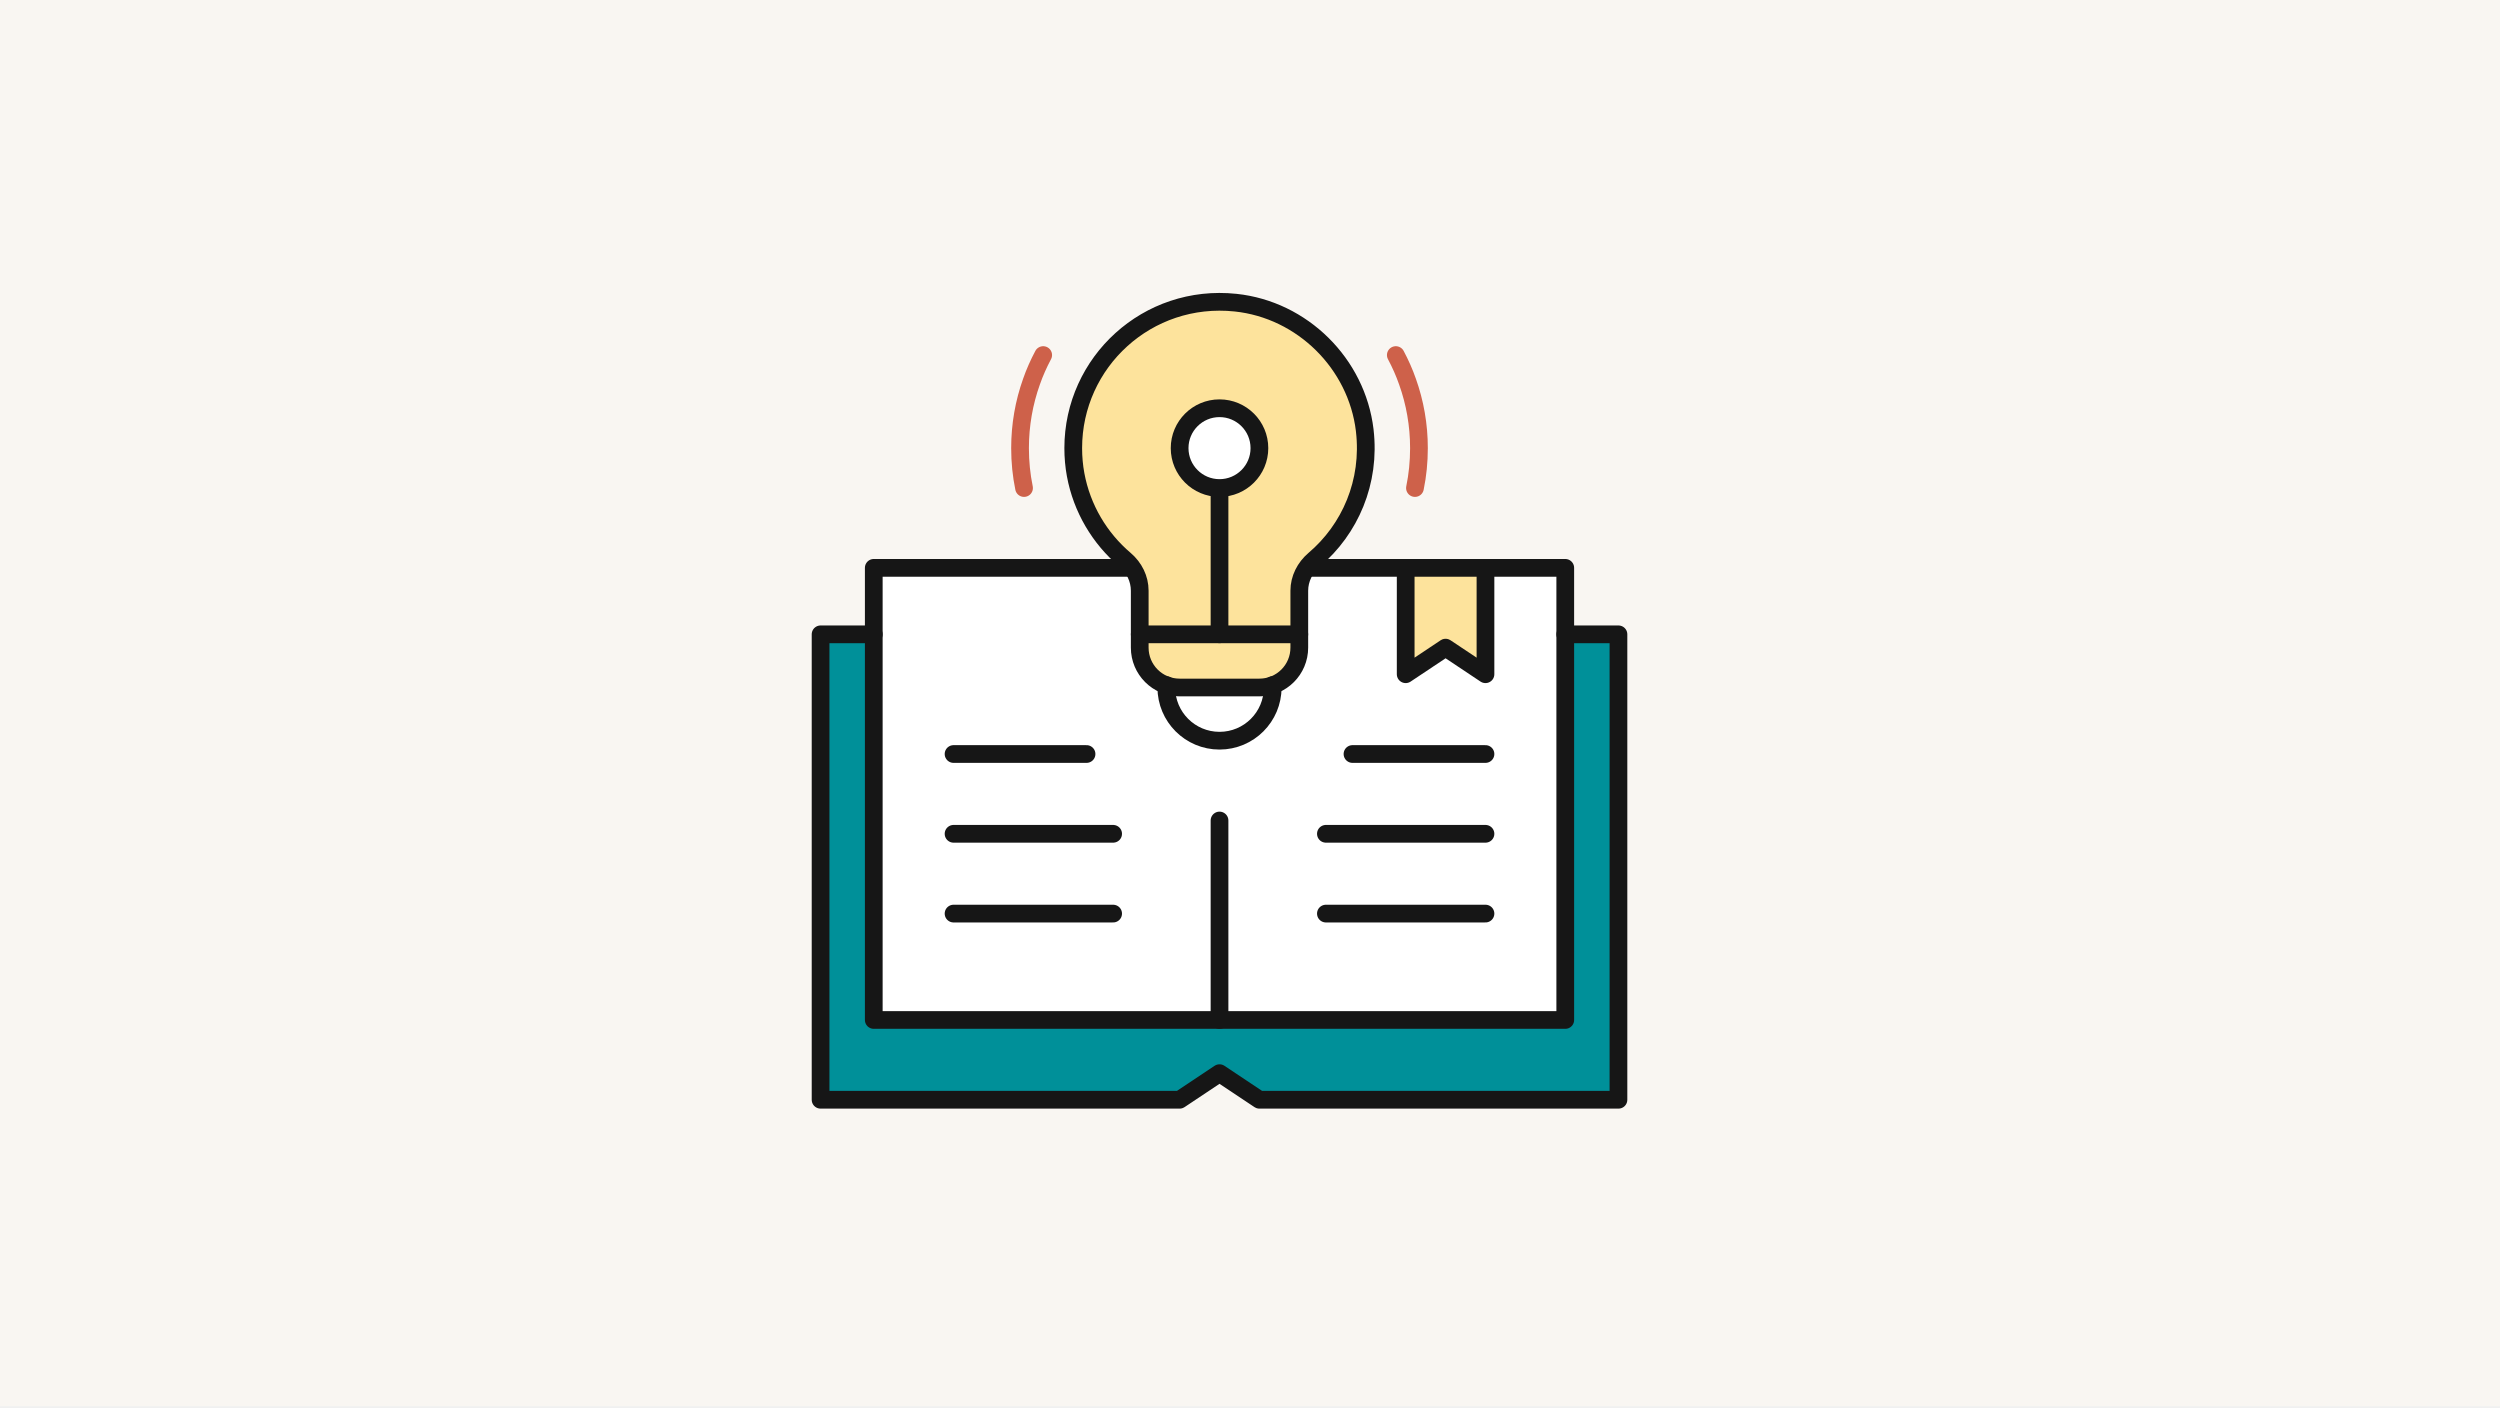
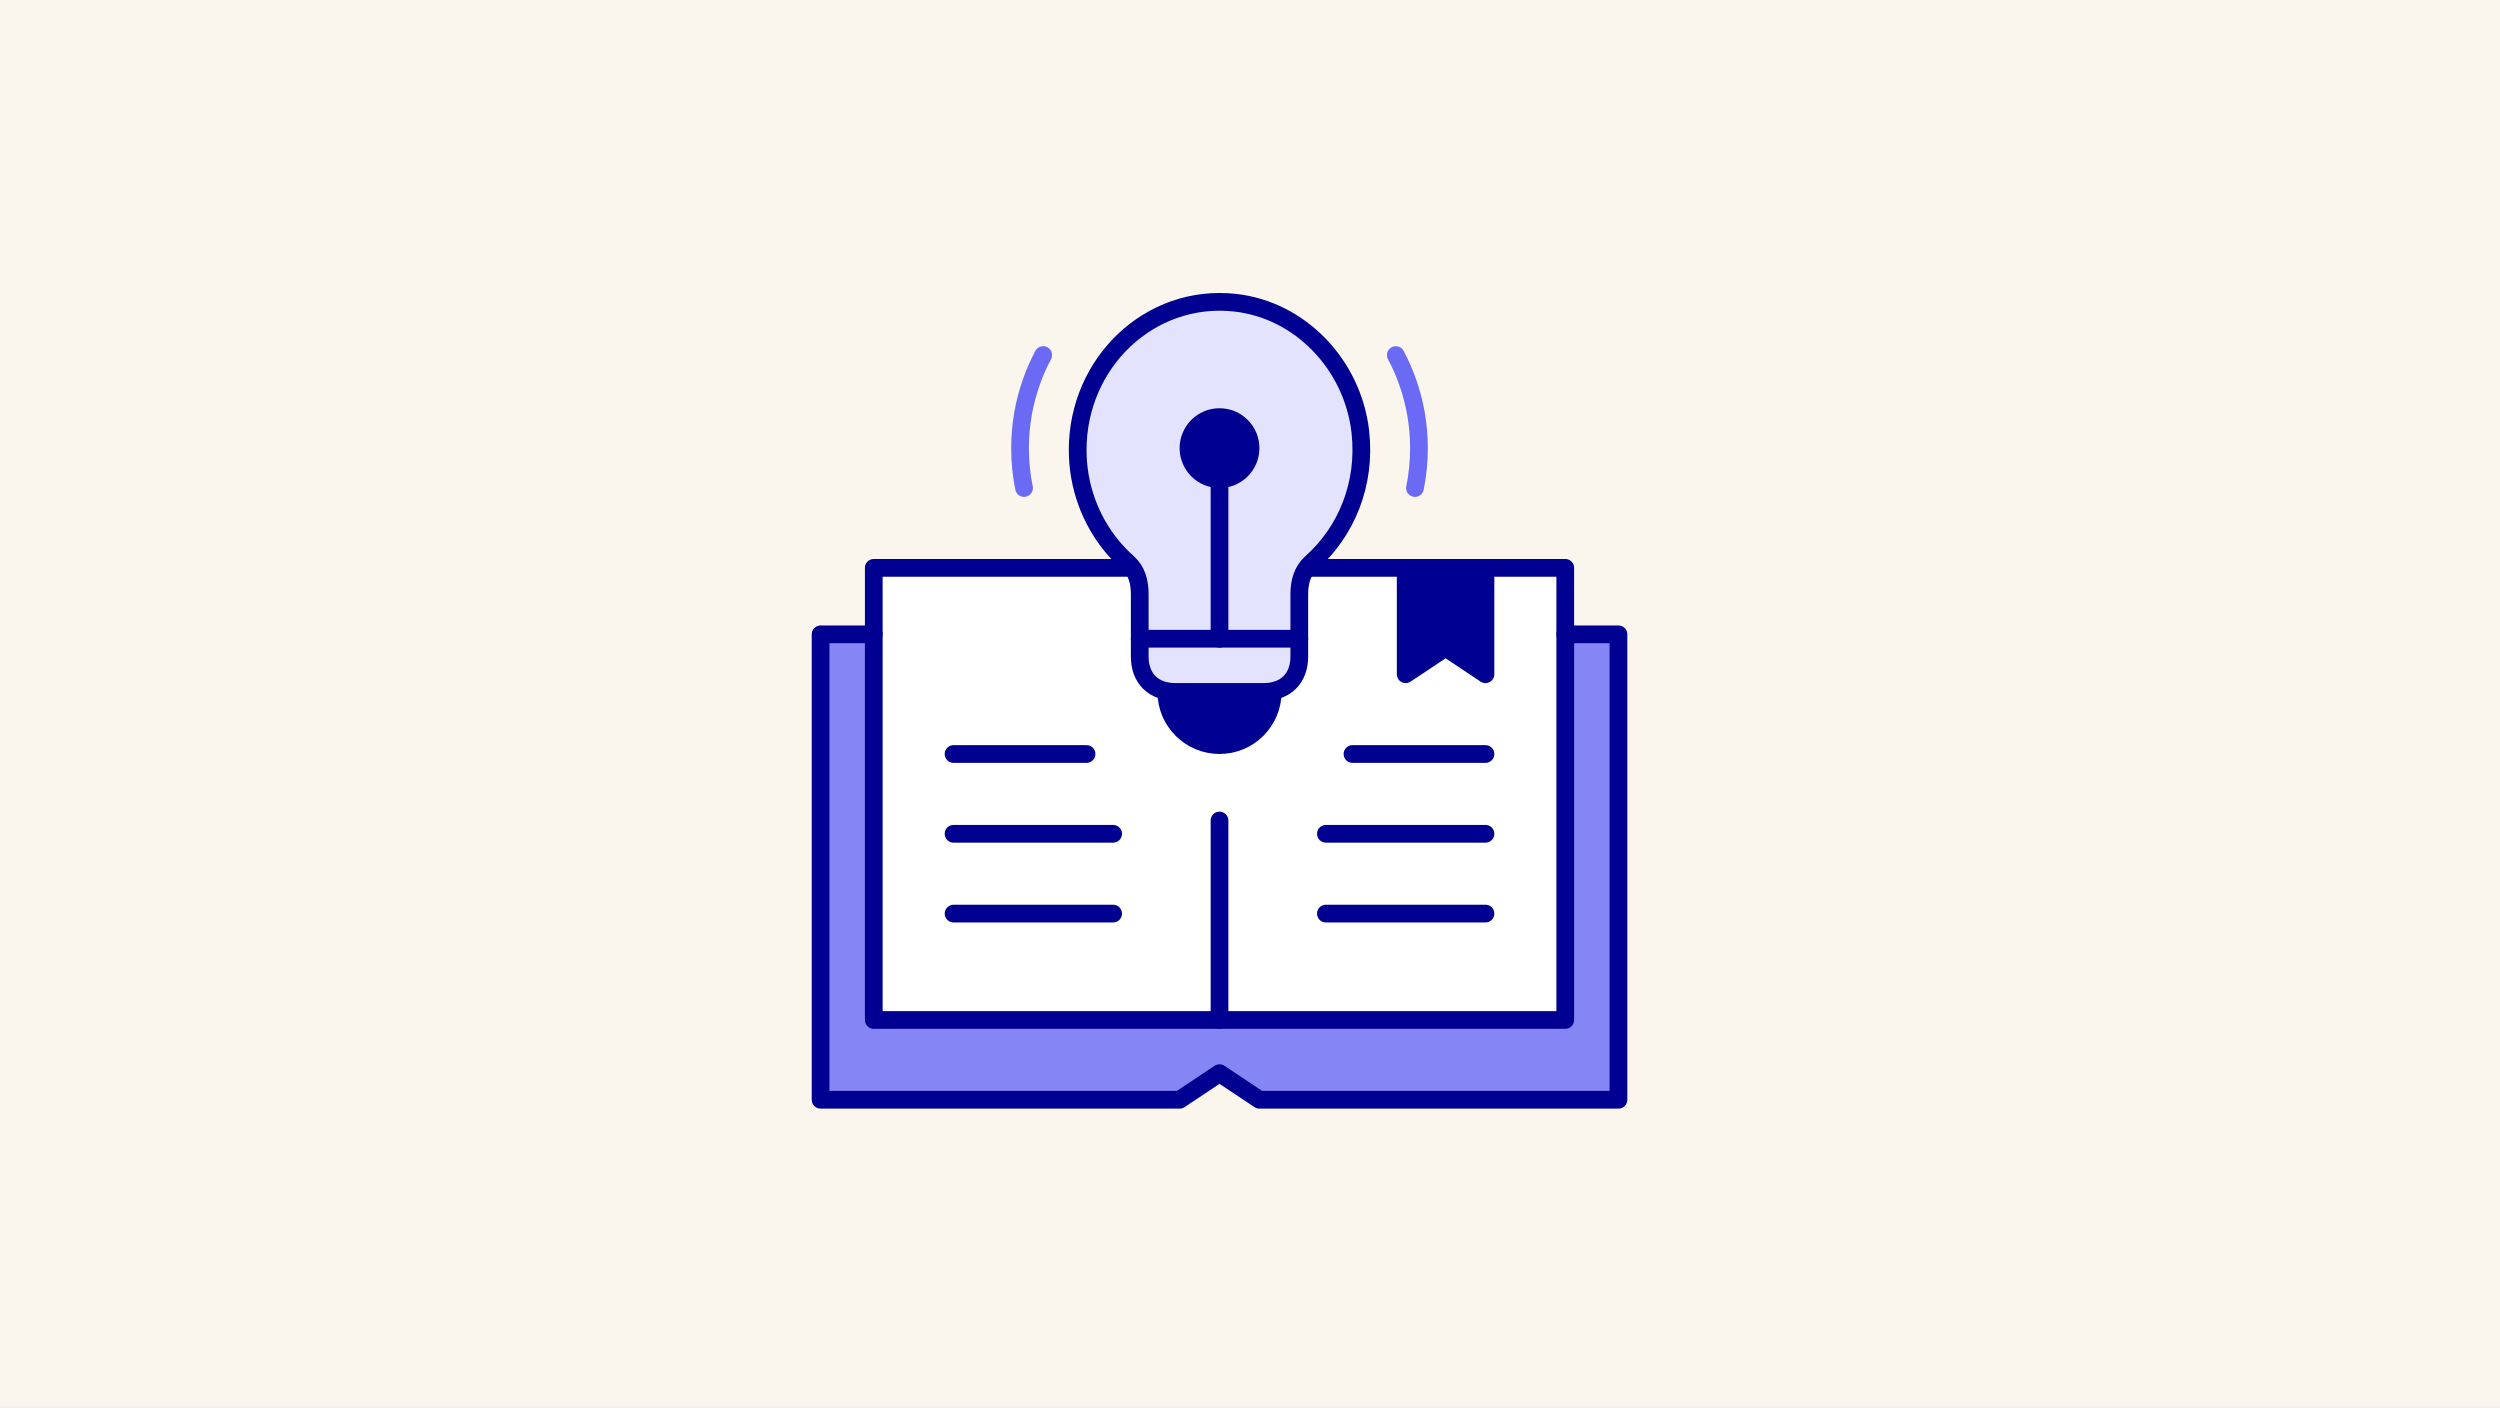
<svg xmlns="http://www.w3.org/2000/svg" width="588" height="331" viewBox="0 0 588 331" fill="none">
-   <rect width="588" height="330.75" fill="#F9F6F2" />
+   <rect width="588" height="330.75" fill="#FBF6ED" />
  <path d="M368.149 133.555H205.511V239.895H368.149V133.555Z" fill="white" />
-   <path d="M368.149 149.195H380.66V258.663H296.213L286.83 252.408L277.447 258.663H193V149.195H205.511V239.897H368.149V149.195Z" fill="#009099" />
-   <path d="M368.149 149.195H380.66V258.663H296.213L286.83 252.408L277.447 258.663H193V149.195H205.511" stroke="#161616" stroke-width="4.17" stroke-linecap="round" stroke-linejoin="round" />
-   <path d="M330.617 133.557V158.578L340 152.323L349.383 158.578V133.557" fill="#FDE39C" />
-   <path d="M330.617 133.557V158.578L340 152.323L349.383 158.578V133.557" stroke="#161616" stroke-width="4.17" stroke-linecap="round" stroke-linejoin="round" />
-   <path d="M368.149 133.557H205.511V239.897H368.149V133.557Z" stroke="#161616" stroke-width="4.17" stroke-linecap="round" stroke-linejoin="round" />
-   <path d="M286.83 192.982V239.897" stroke="#161616" stroke-width="4.17" stroke-linecap="round" stroke-linejoin="round" />
-   <path d="M224.277 177.344H255.553M318.106 177.344H349.383M224.277 196.11H261.809M224.277 214.876H261.809M311.851 196.11H349.383M311.851 214.876H349.383" stroke="#161616" stroke-width="4.17" stroke-linecap="round" stroke-linejoin="round" />
-   <path d="M320.984 101.211C322.423 113.378 317.512 124.512 309.099 131.643C306.941 133.489 305.596 136.116 305.596 138.931V152.317C305.596 157.509 301.405 161.7 296.213 161.7H277.447C272.255 161.7 268.064 157.509 268.064 152.317V138.931C268.064 136.116 266.75 133.489 264.592 131.643C257.148 125.325 252.426 115.911 252.426 105.402C252.426 85.135 269.909 68.996 290.614 71.186C306.315 72.843 319.107 85.51 320.984 101.18V101.211Z" fill="#FDE39C" />
-   <path d="M268.064 149.189H305.596" stroke="#161616" stroke-width="4.17" stroke-linecap="round" stroke-linejoin="round" />
-   <path d="M320.984 101.211C322.423 113.378 317.512 124.512 309.099 131.643C306.941 133.489 305.596 136.116 305.596 138.931V152.317C305.596 157.509 301.405 161.7 296.213 161.7H277.447C272.255 161.7 268.064 157.509 268.064 152.317V138.931C268.064 136.116 266.75 133.489 264.592 131.643C258.65 126.608 254.459 119.602 252.989 111.658C252.613 109.625 252.426 107.529 252.426 105.402C252.426 85.135 269.909 68.996 290.614 71.186C306.315 72.843 319.107 85.51 320.984 101.18V101.211Z" stroke="#161616" stroke-width="4.17" stroke-linecap="round" stroke-linejoin="round" />
-   <path d="M299.309 161.139C299.34 161.326 299.34 161.514 299.34 161.702C299.34 168.614 293.742 174.212 286.83 174.212C279.918 174.212 274.319 168.614 274.319 161.702C274.319 161.514 274.319 161.326 274.35 161.139" stroke="#161616" stroke-width="4.17" stroke-linecap="round" stroke-linejoin="round" />
-   <path d="M286.83 114.785V149.189" stroke="#161616" stroke-width="4.17" stroke-linecap="round" stroke-linejoin="round" />
-   <path d="M286.83 114.785C292.012 114.785 296.213 110.585 296.213 105.403C296.213 100.22 292.012 96.019 286.83 96.019C281.648 96.019 277.447 100.22 277.447 105.403C277.447 110.585 281.648 114.785 286.83 114.785Z" fill="white" stroke="#161616" stroke-width="4.17" stroke-linecap="round" stroke-linejoin="round" />
-   <path d="M328.296 83.512C329.359 85.513 330.297 87.609 331.048 89.767C332.799 94.677 333.738 99.932 333.738 105.405C333.738 108.627 333.425 111.754 332.799 114.788" stroke="#CE614A" stroke-width="4.17" stroke-linecap="round" stroke-linejoin="round" />
-   <path d="M240.853 114.788C240.228 111.754 239.915 108.627 239.915 105.405C239.915 99.932 240.853 94.677 242.605 89.767C243.355 87.609 244.294 85.513 245.357 83.512" stroke="#CE614A" stroke-width="4.17" stroke-linecap="round" stroke-linejoin="round" />
+   <path d="M368.149 149.195H380.66V258.663H296.213L286.83 252.408L277.447 258.663H193V149.195H205.511V239.897H368.149V149.195Z" fill="#8585F6" />
+   <path d="M368.149 149.195H380.66V258.663H296.213L286.83 252.408L277.447 258.663H193V149.195H205.511" stroke="#000091" stroke-width="4.17" stroke-linecap="round" stroke-linejoin="round" />
+   <path d="M330.617 133.557V158.578L340 152.323L349.383 158.578V133.557" fill="white" />
+   <path d="M330.617 133.557V158.578L340 152.323L349.383 158.578V133.557" fill="#000091" />
+   <path d="M330.617 133.557V158.578L340 152.323L349.383 158.578V133.557" stroke="#000091" stroke-width="4.17" stroke-linecap="round" stroke-linejoin="round" />
+   <path d="M368.149 133.557H205.511V239.897H368.149V133.557Z" stroke="#000091" stroke-width="4.17" stroke-linecap="round" stroke-linejoin="round" />
+   <path d="M286.83 192.982V239.897" stroke="#000091" stroke-width="4.17" stroke-linecap="round" stroke-linejoin="round" />
+   <path d="M224.277 177.344H255.553M318.106 177.344H349.383M224.277 196.11H261.809M224.277 214.876H261.809M311.851 196.11H349.383M311.851 214.876H349.383" stroke="#000091" stroke-width="4.17" stroke-linecap="round" stroke-linejoin="round" />
+   <path d="M320.984 101.211C322.423 113.378 317.512 124.512 309.099 131.643C306.941 133.489 305.596 136.116 305.596 138.931V152.317C305.596 157.509 301.405 161.7 296.213 161.7H277.447C272.255 161.7 268.064 157.509 268.064 152.317V138.931C268.064 136.116 266.75 133.489 264.592 131.643C257.148 125.325 252.426 115.911 252.426 105.402C252.426 85.135 269.909 68.996 290.614 71.186C306.315 72.843 319.107 85.51 320.984 101.18V101.211Z" fill="#E3E3FD" />
+   <path d="M268.064 150.232L305.596 150.23" stroke="#000091" stroke-width="4.17" stroke-linecap="round" stroke-linejoin="round" />
+   <path d="M319.95 101.564C321.345 113.869 316.584 125.13 308.425 132.342C306.332 134.209 305.596 136.866 305.596 139.713V154.4C305.596 159.651 302.29 162.741 297.255 162.741H276.404C271.37 162.741 268.064 159.651 268.064 154.4V139.713C268.064 136.866 267.359 134.209 265.266 132.342C259.504 127.25 255.44 120.164 254.014 112.13C253.65 110.073 253.468 107.954 253.468 105.803C253.468 85.305 270.422 68.983 290.5 71.198C305.726 72.874 318.13 85.685 319.95 101.533V101.564Z" stroke="#000091" stroke-width="4.17" stroke-linecap="round" stroke-linejoin="round" />
+   <path d="M299.34 162.74C299.34 169.652 293.742 175.251 286.83 175.251C279.918 175.251 274.319 169.652 274.319 162.74" stroke="#000091" stroke-width="4.17" stroke-linecap="round" stroke-linejoin="round" />
+   <path d="M299.309 162.74C299.34 162.92 299.34 163.099 299.34 163.279C299.34 169.893 293.742 175.251 286.83 175.251C279.918 175.251 274.319 169.893 274.319 163.279C274.319 163.099 274.319 162.92 274.35 162.74" fill="#000091" />
+   <path d="M286.83 114.785V150.232" stroke="#000091" stroke-width="4.17" stroke-linecap="round" stroke-linejoin="round" />
+   <path d="M286.83 114.785C292.012 114.785 296.213 110.585 296.213 105.403C296.213 100.22 292.012 96.019 286.83 96.019C281.648 96.019 277.447 100.22 277.447 105.403C277.447 110.585 281.648 114.785 286.83 114.785Z" fill="#000091" />
+   <path d="M328.296 83.512C329.359 85.513 330.297 87.609 331.048 89.767C332.799 94.677 333.738 99.932 333.738 105.405C333.738 108.627 333.425 111.754 332.799 114.788" stroke="#6A6AF4" stroke-width="4.17" stroke-linecap="round" stroke-linejoin="round" />
+   <path d="M240.853 114.788C240.228 111.754 239.915 108.627 239.915 105.405C239.915 99.932 240.853 94.677 242.605 89.767C243.355 87.609 244.294 85.513 245.357 83.512" stroke="#6A6AF4" stroke-width="4.17" stroke-linecap="round" stroke-linejoin="round" />
</svg>
